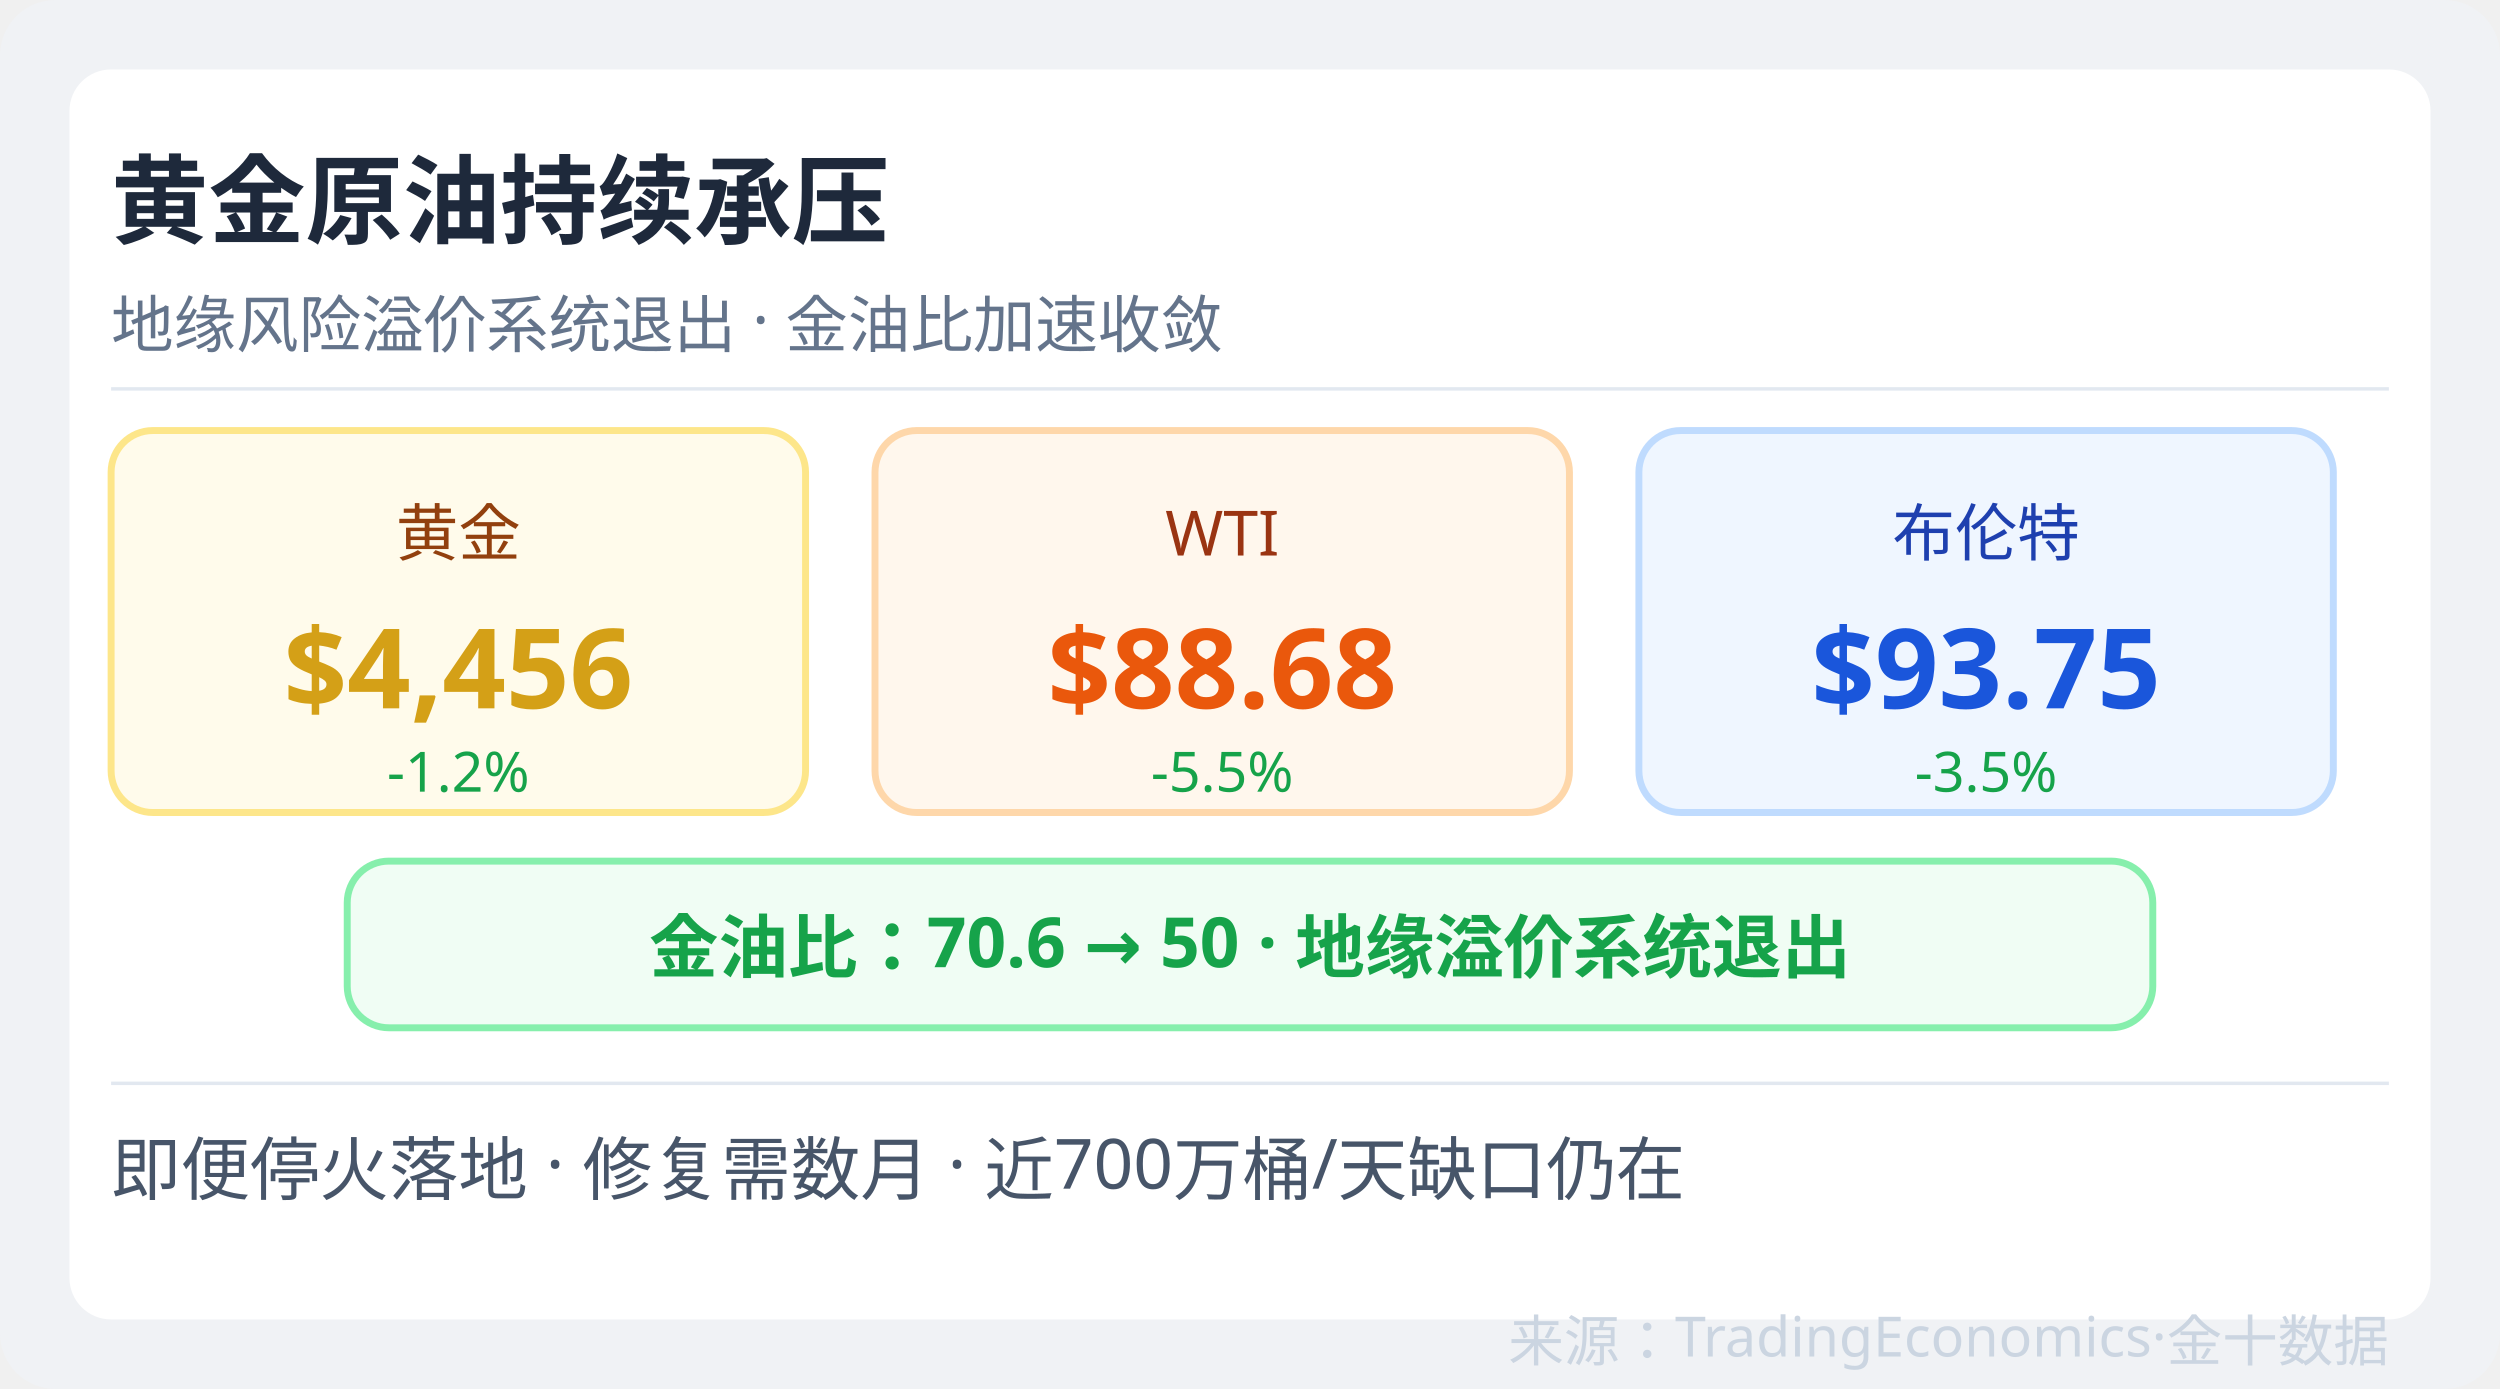
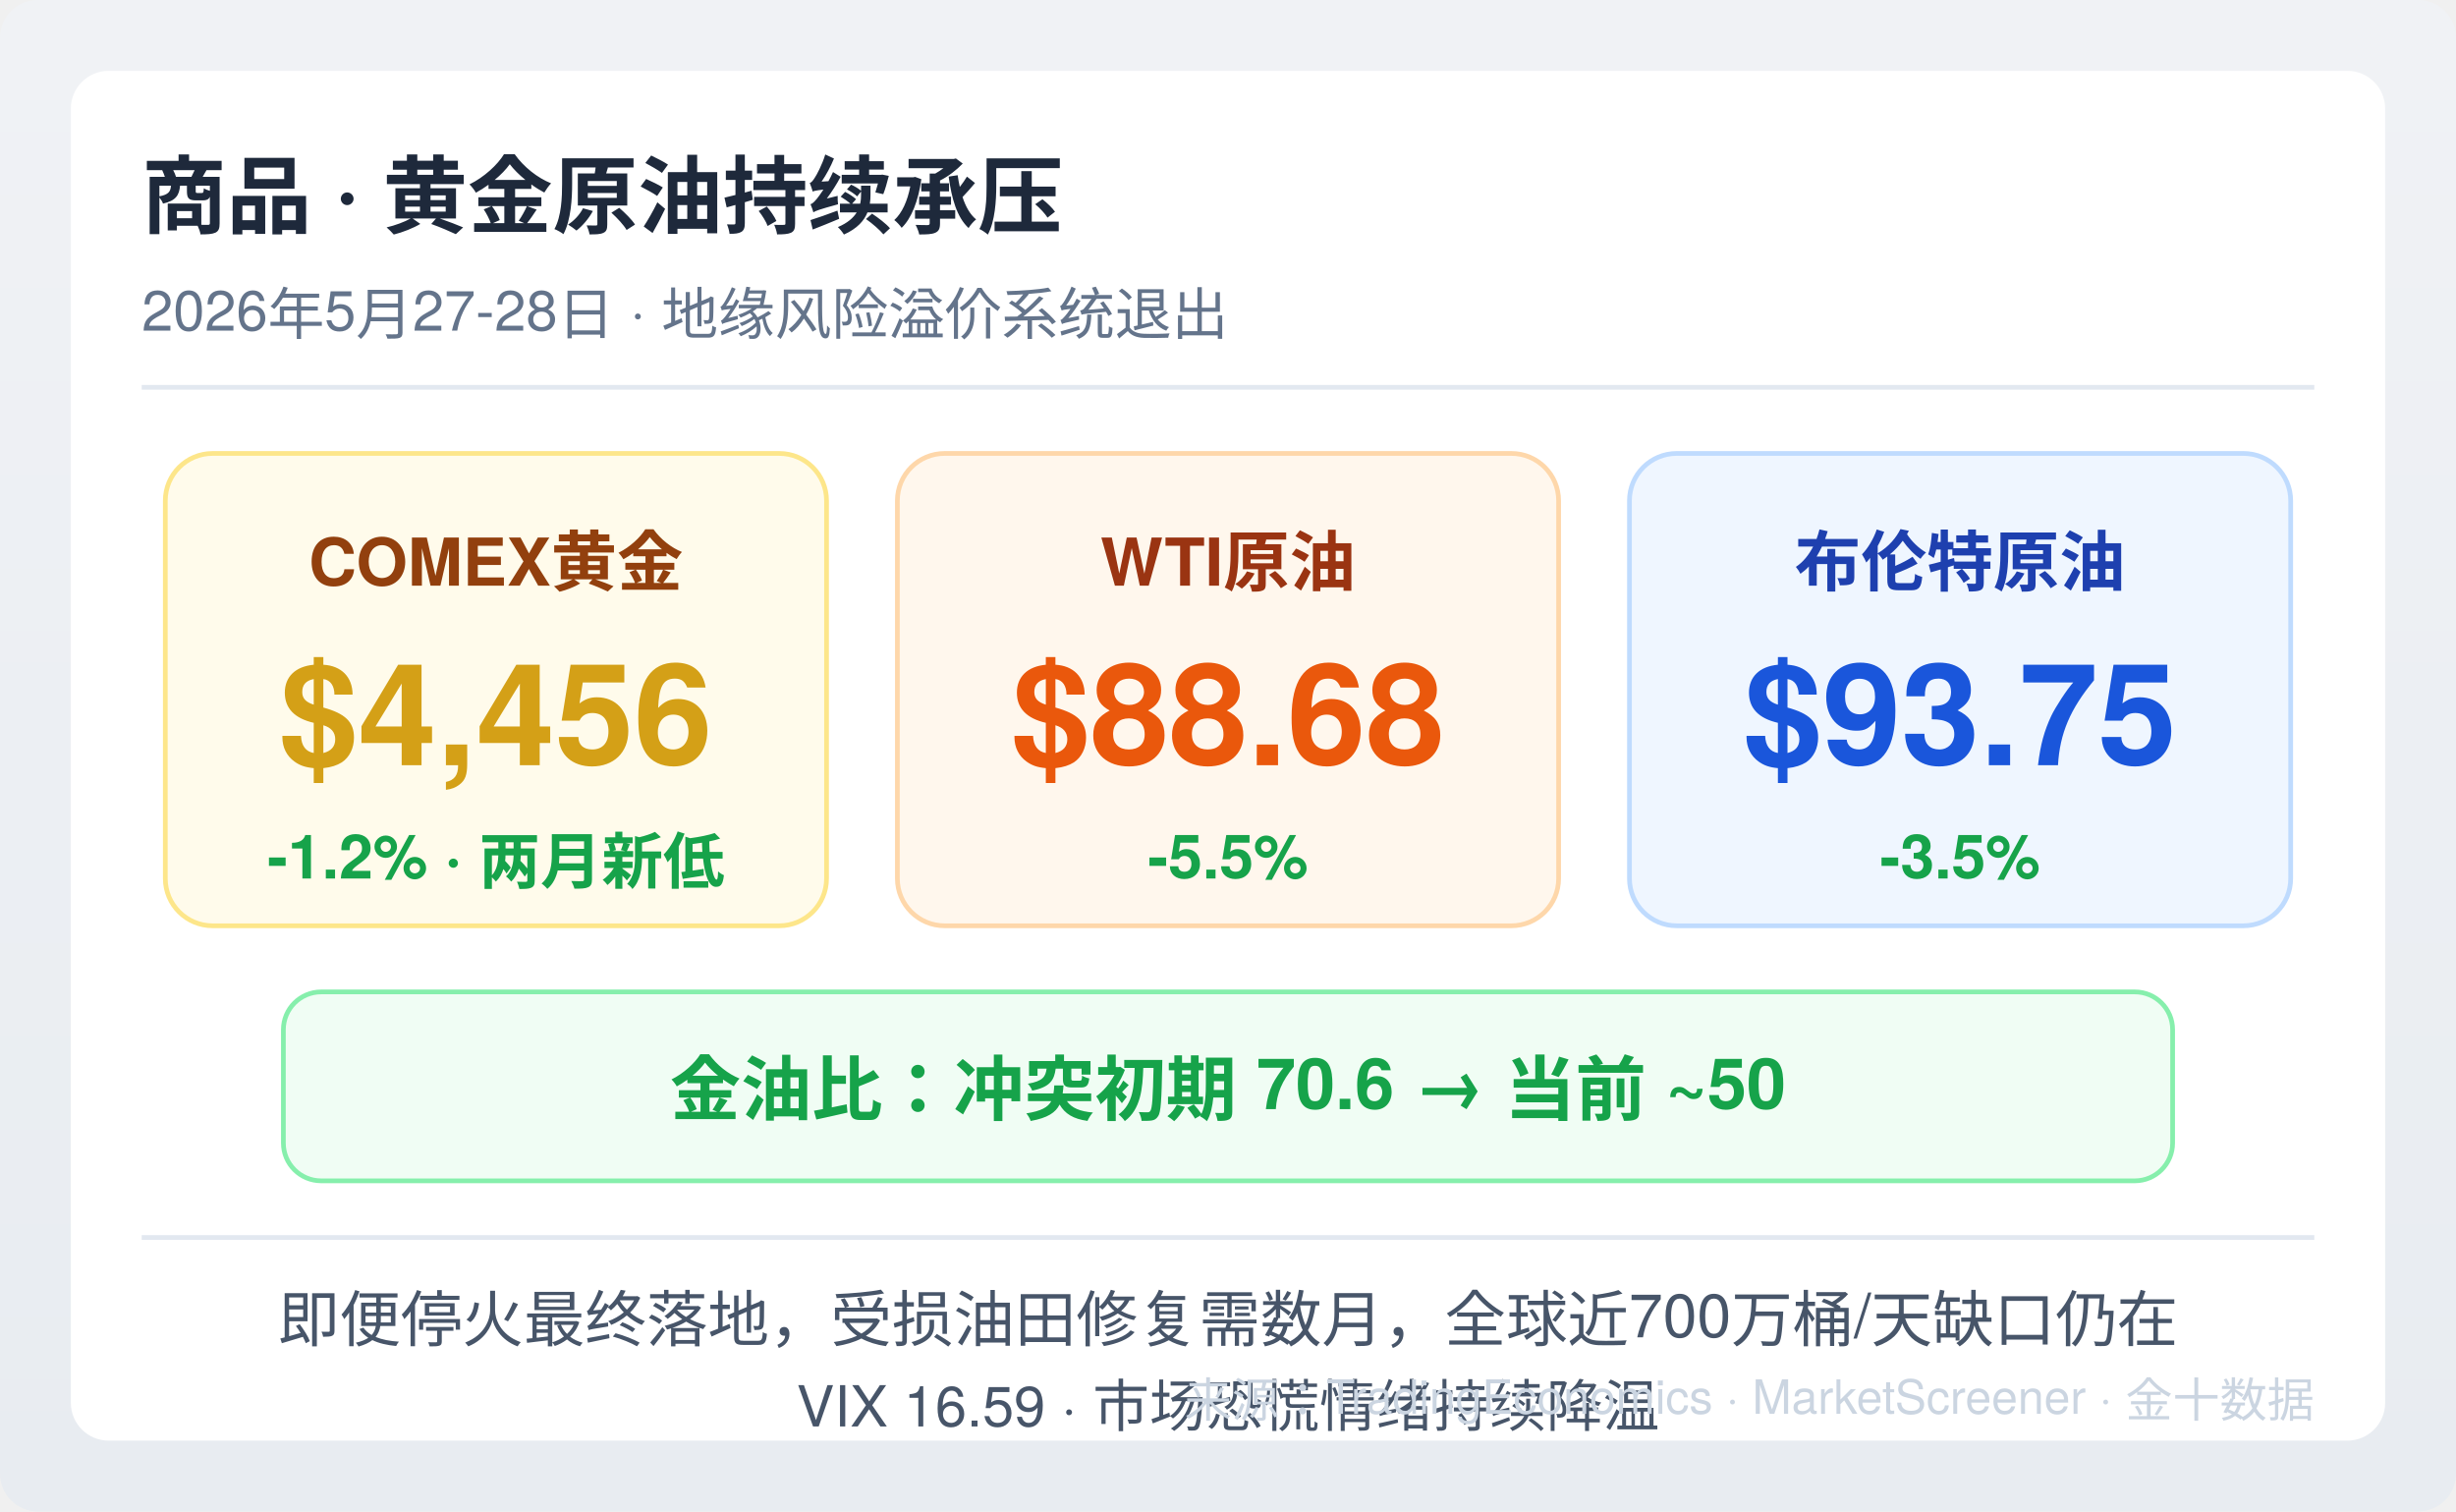
- <svg xmlns="http://www.w3.org/2000/svg" viewBox="0 0 360 200" font-family="'PingFang SC','Microsoft YaHei',sans-serif">
-   <rect width="360" height="200" fill="#F0F2F5" rx="8" />
-   <rect x="10" y="10" width="340" height="180" rx="6" fill="#fff" />
-   <text x="16" y="34" font-size="14" font-weight="700" fill="#1E293B">黄金原油持续承压</text>
-   <text x="16" y="50" font-size="9" fill="#64748B">地缘风险溢价系统退出 · 金油比加速收敛</text>
-   <line x1="16" y1="56" x2="344" y2="56" stroke="#E2E8F0" stroke-width="0.5" />
-   <rect x="16" y="62" width="100" height="55" rx="6" fill="#FFFBEB" stroke="#FDE68A" stroke-width="1" />
-   <text x="66" y="80" text-anchor="middle" font-size="9" fill="#92400E">黄金</text>
-   <text x="66" y="102" text-anchor="middle" font-size="16" font-weight="700" fill="#D4A017">$4,456</text>
-   <text x="66" y="114" text-anchor="middle" font-size="8" fill="#16A34A">-1.2%</text>
-   <rect x="126" y="62" width="100" height="55" rx="6" fill="#FFF7ED" stroke="#FED7AA" stroke-width="1" />
-   <text x="176" y="80" text-anchor="middle" font-size="9" fill="#9A3412">WTI</text>
-   <text x="176" y="102" text-anchor="middle" font-size="16" font-weight="700" fill="#EA580C">$88.68</text>
-   <text x="176" y="114" text-anchor="middle" font-size="8" fill="#16A34A">-5.5%</text>
-   <rect x="236" y="62" width="100" height="55" rx="6" fill="#EFF6FF" stroke="#BFDBFE" stroke-width="1" />
-   <text x="286" y="80" text-anchor="middle" font-size="9" fill="#1E40AF">布伦特</text>
-   <text x="286" y="102" text-anchor="middle" font-size="16" font-weight="700" fill="#1A56DB">$93.75</text>
-   <text x="286" y="114" text-anchor="middle" font-size="8" fill="#16A34A">-3.5%</text>
-   <rect x="50" y="124" width="260" height="24" rx="6" fill="#F0FDF4" stroke="#86EFAC" stroke-width="1" />
-   <text x="180" y="140" text-anchor="middle" font-size="10" font-weight="700" fill="#16A34A">金油比：70.6 → 50 · 地缘溢价系统退出</text>
-   <line x1="16" y1="156" x2="344" y2="156" stroke="#E2E8F0" stroke-width="0.5" />
-   <text x="16" y="172" font-size="10" fill="#475569">即便停火落地 · 修复需数月 · 近700万桶/天缺口仍在</text>
-   <text x="344" y="196" text-anchor="end" font-size="8" fill="#CBD5E1">来源：TradingEconomics·金十数据</text>
+ <svg xmlns="http://www.w3.org/2000/svg" viewBox="0 0 520 320" font-family="'PingFang SC','Microsoft YaHei','Helvetica Neue',sans-serif">
+   <defs>
+     <linearGradient id="bg" x1="0" y1="0" x2="0" y2="1">
+       <stop offset="0%" stop-color="#F0F2F5" />
+       <stop offset="100%" stop-color="#E8ECF1" />
+     </linearGradient>
+   </defs>
+   <rect width="520" height="320" fill="url(#bg)" rx="8" />
+   <rect x="15" y="15" width="490" height="290" rx="8" fill="#FFFFFF" />
+   <text x="30" y="48" font-size="18" font-weight="700" fill="#1E293B">商品 · 黄金原油持续承压</text>
+   <text x="30" y="70" font-size="12" fill="#64748B">2026年5月27-28日 · 地缘风险溢价系统退出</text>
+   <line x1="30" y1="82" x2="490" y2="82" stroke="#E2E8F0" stroke-width="1" />
+   <rect x="35" y="96" width="140" height="100" rx="10" fill="#FFFBEB" stroke="#FDE68A" stroke-width="1" />
+   <text x="105" y="124" text-anchor="middle" font-size="14" font-weight="700" fill="#92400E">COMEX黄金</text>
+   <text x="105" y="162" text-anchor="middle" font-size="30" font-weight="700" fill="#D4A017">$4,456</text>
+   <text x="105" y="186" text-anchor="middle" font-size="13" font-weight="600" fill="#16A34A">-1.2% · 两月新低</text>
+   <rect x="190" y="96" width="140" height="100" rx="10" fill="#FFF7ED" stroke="#FED7AA" stroke-width="1" />
+   <text x="260" y="124" text-anchor="middle" font-size="14" font-weight="700" fill="#9A3412">WTI原油</text>
+   <text x="260" y="162" text-anchor="middle" font-size="30" font-weight="700" fill="#EA580C">$88.68</text>
+   <text x="260" y="186" text-anchor="middle" font-size="13" font-weight="600" fill="#16A34A">-5.5%</text>
+   <rect x="345" y="96" width="140" height="100" rx="10" fill="#EFF6FF" stroke="#BFDBFE" stroke-width="1" />
+   <text x="415" y="124" text-anchor="middle" font-size="14" font-weight="700" fill="#1E40AF">布伦特原油</text>
+   <text x="415" y="162" text-anchor="middle" font-size="30" font-weight="700" fill="#1A56DB">$93.75</text>
+   <text x="415" y="186" text-anchor="middle" font-size="13" font-weight="600" fill="#16A34A">-3.5%</text>
+   <rect x="60" y="210" width="400" height="40" rx="8" fill="#F0FDF4" stroke="#86EFAC" stroke-width="1" />
+   <text x="260" y="236" text-anchor="middle" font-size="15" font-weight="700" fill="#16A34A">金油比：冲突初期 70.6 → 当前 ~50</text>
+   <line x1="30" y1="262" x2="490" y2="262" stroke="#E2E8F0" stroke-width="1" />
+   <text x="260" y="284" text-anchor="middle" font-size="13" fill="#475569">即便停火最终落地，受损油田修复需数月，全球近700万桶/天缺口仍在</text>
+   <text x="260" y="302" text-anchor="middle" font-size="12" fill="#475569">VIX 16.59 · 市场恐慌情绪持续降温</text>
+   <text x="490" y="300" text-anchor="end" font-size="10" fill="#CBD5E1">来源：TradingEconomics · MarketScreener · 金十数据</text>
</svg>
